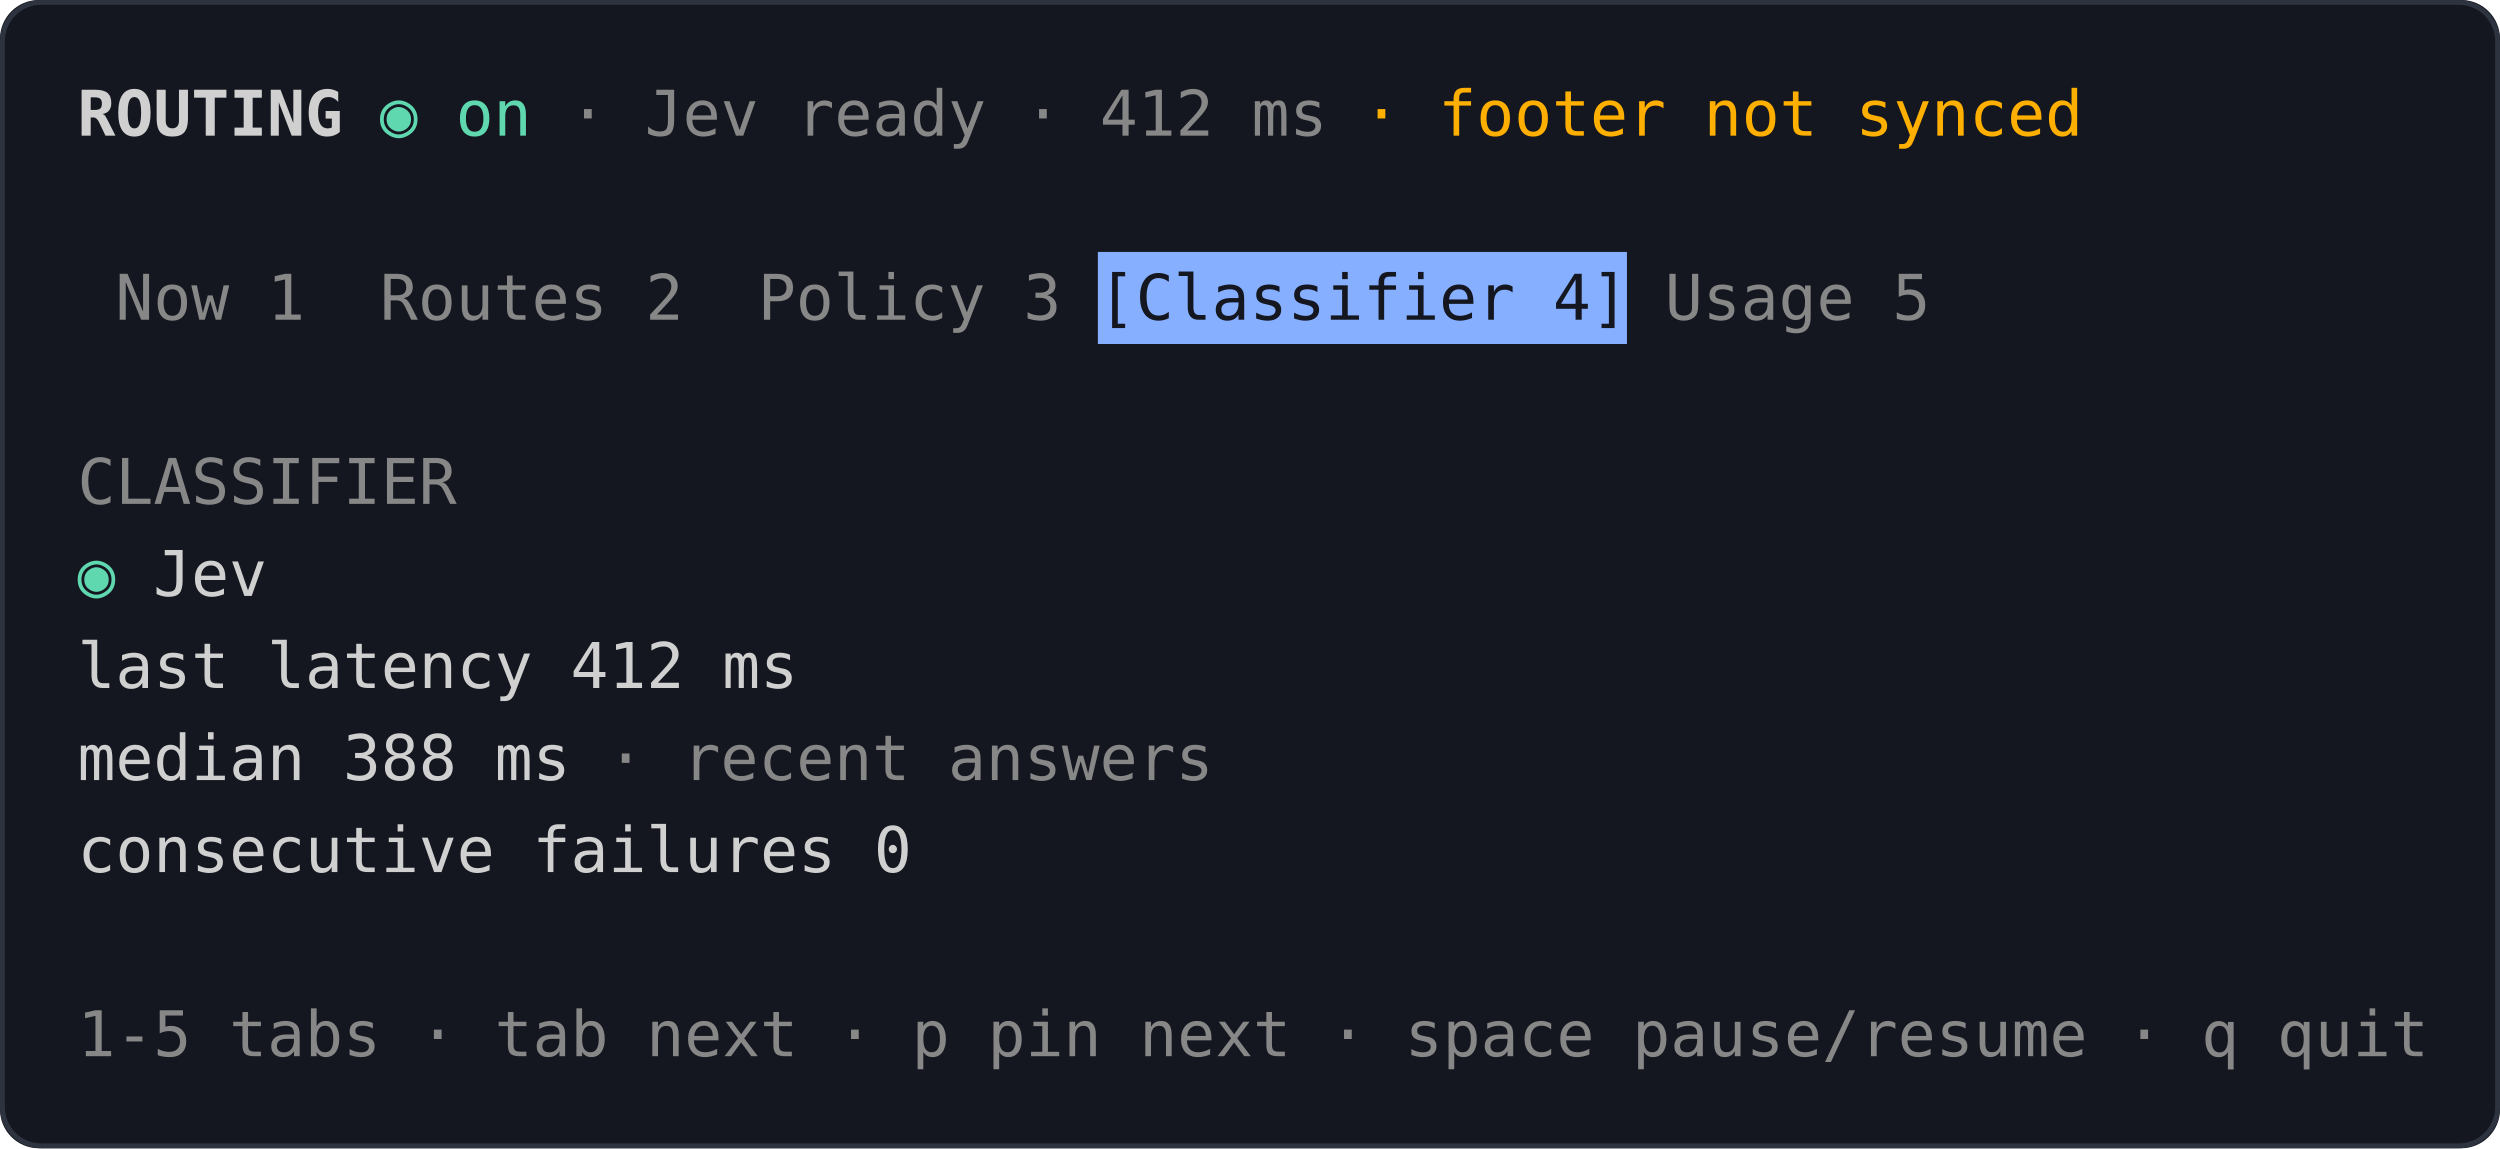
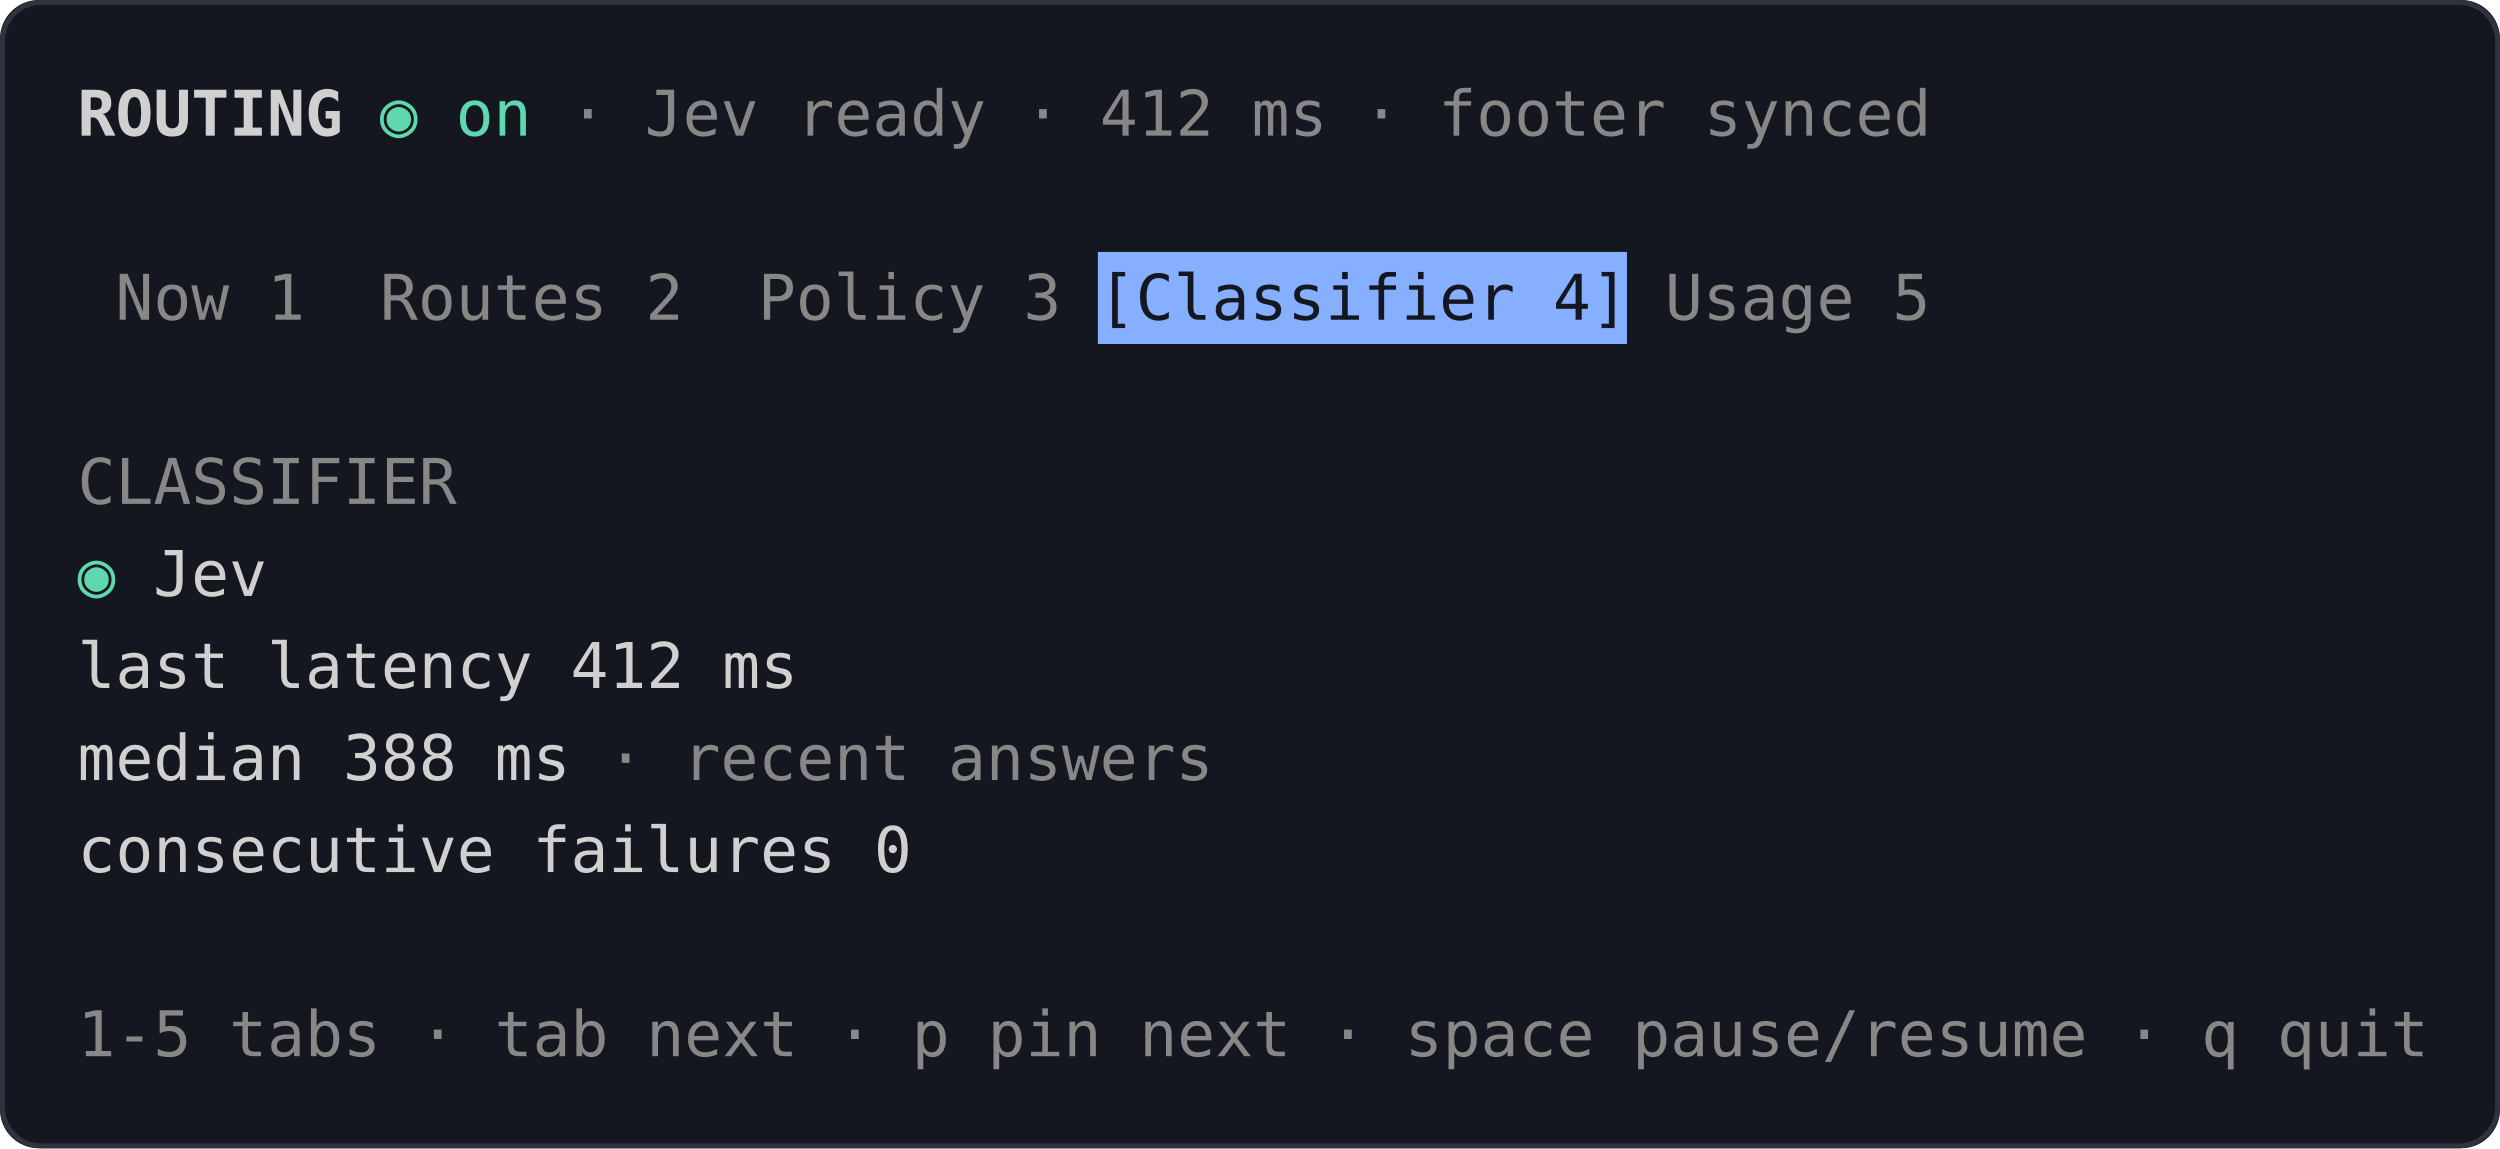
<svg xmlns="http://www.w3.org/2000/svg" viewBox="0 0 516 237" width="516" height="237" role="img" aria-labelledby="title desc">
  <style>text { font-family: ui-monospace, SFMono-Regular, Menlo, Consolas, 'DejaVu Sans Mono', monospace; font-size: 13px; }</style>
  <rect width="516" height="237" rx="8" fill="#14171f" />
  <rect x="0.5" y="0.5" width="515" height="236" rx="8" fill="none" stroke="#2e3340" />
  <text x="16.0" y="28.0" fill="#d0d0d0" font-weight="700" xml:space="preserve">ROUTING</text>
  <text x="78.4" y="28.0" fill="#5fd7af" xml:space="preserve">◉ on</text>
  <text x="109.6" y="28.0" fill="#878787" xml:space="preserve"> · Jev ready · 412 ms</text>
-   <text x="273.4" y="28.0" fill="#ffaf00" xml:space="preserve"> · footer not synced</text>
+   <text x="273.4" y="28.0" fill="#878787" xml:space="preserve"> · footer synced</text>
  <text x="16.0" y="66.0" fill="#878787" xml:space="preserve"> Now 1 </text>
  <text x="70.6" y="66.0" fill="#878787" xml:space="preserve"> Routes 2 </text>
  <text x="148.6" y="66.0" fill="#878787" xml:space="preserve"> Policy 3 </text>
  <rect x="226.6" y="52.0" width="109.2" height="19" fill="#87afff" />
  <text x="226.6" y="66.0" fill="#14171f" xml:space="preserve">[Classifier 4]</text>
  <text x="335.8" y="66.0" fill="#878787" xml:space="preserve"> Usage 5 </text>
  <text x="16.0" y="104.0" fill="#878787" xml:space="preserve">CLASSIFIER</text>
  <text x="16.0" y="123.0" fill="#5fd7af" xml:space="preserve">◉</text>
  <text x="23.8" y="123.0" fill="#d0d0d0" xml:space="preserve"> Jev</text>
  <text x="16.0" y="142.0" fill="#d0d0d0" xml:space="preserve">last latency 412 ms</text>
  <text x="16.0" y="161.0" fill="#d0d0d0" xml:space="preserve">median 388 ms</text>
  <text x="117.4" y="161.0" fill="#878787" xml:space="preserve"> · recent answers</text>
  <text x="16.0" y="180.0" fill="#d0d0d0" xml:space="preserve">consecutive failures 0</text>
  <text x="16.0" y="218.0" fill="#878787" xml:space="preserve">1-5 tabs · tab next · p pin next · space pause/resume · q quit</text>
</svg>
